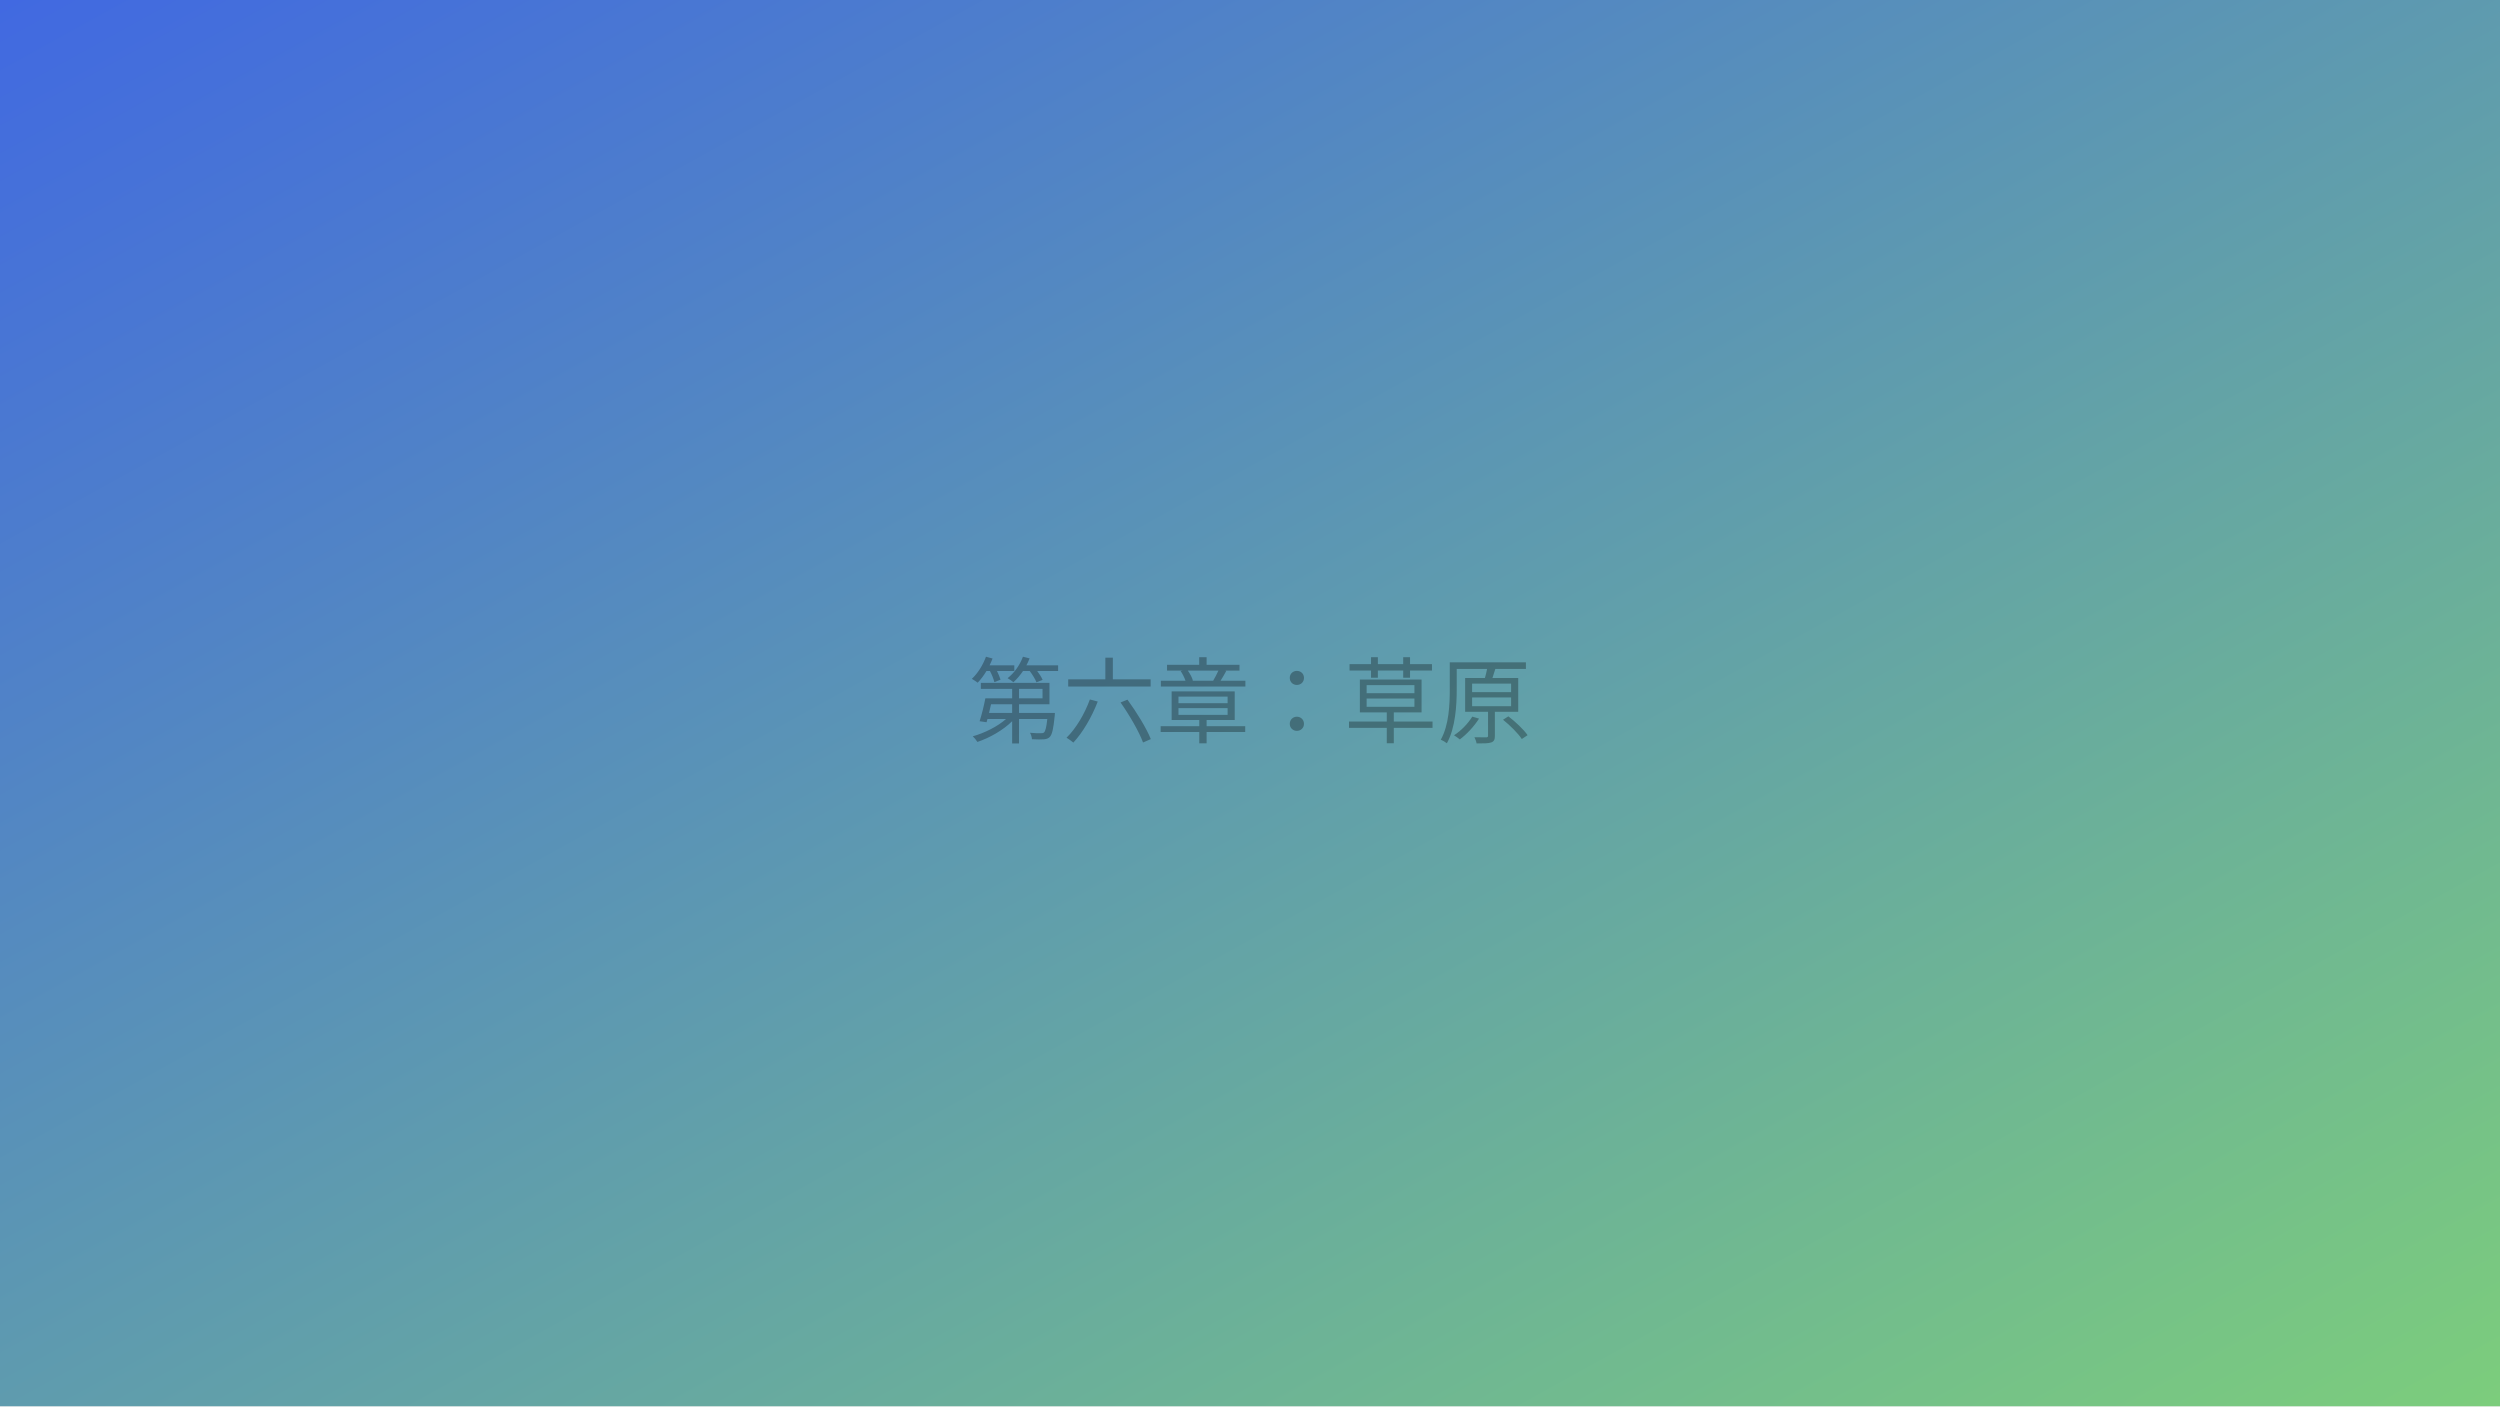
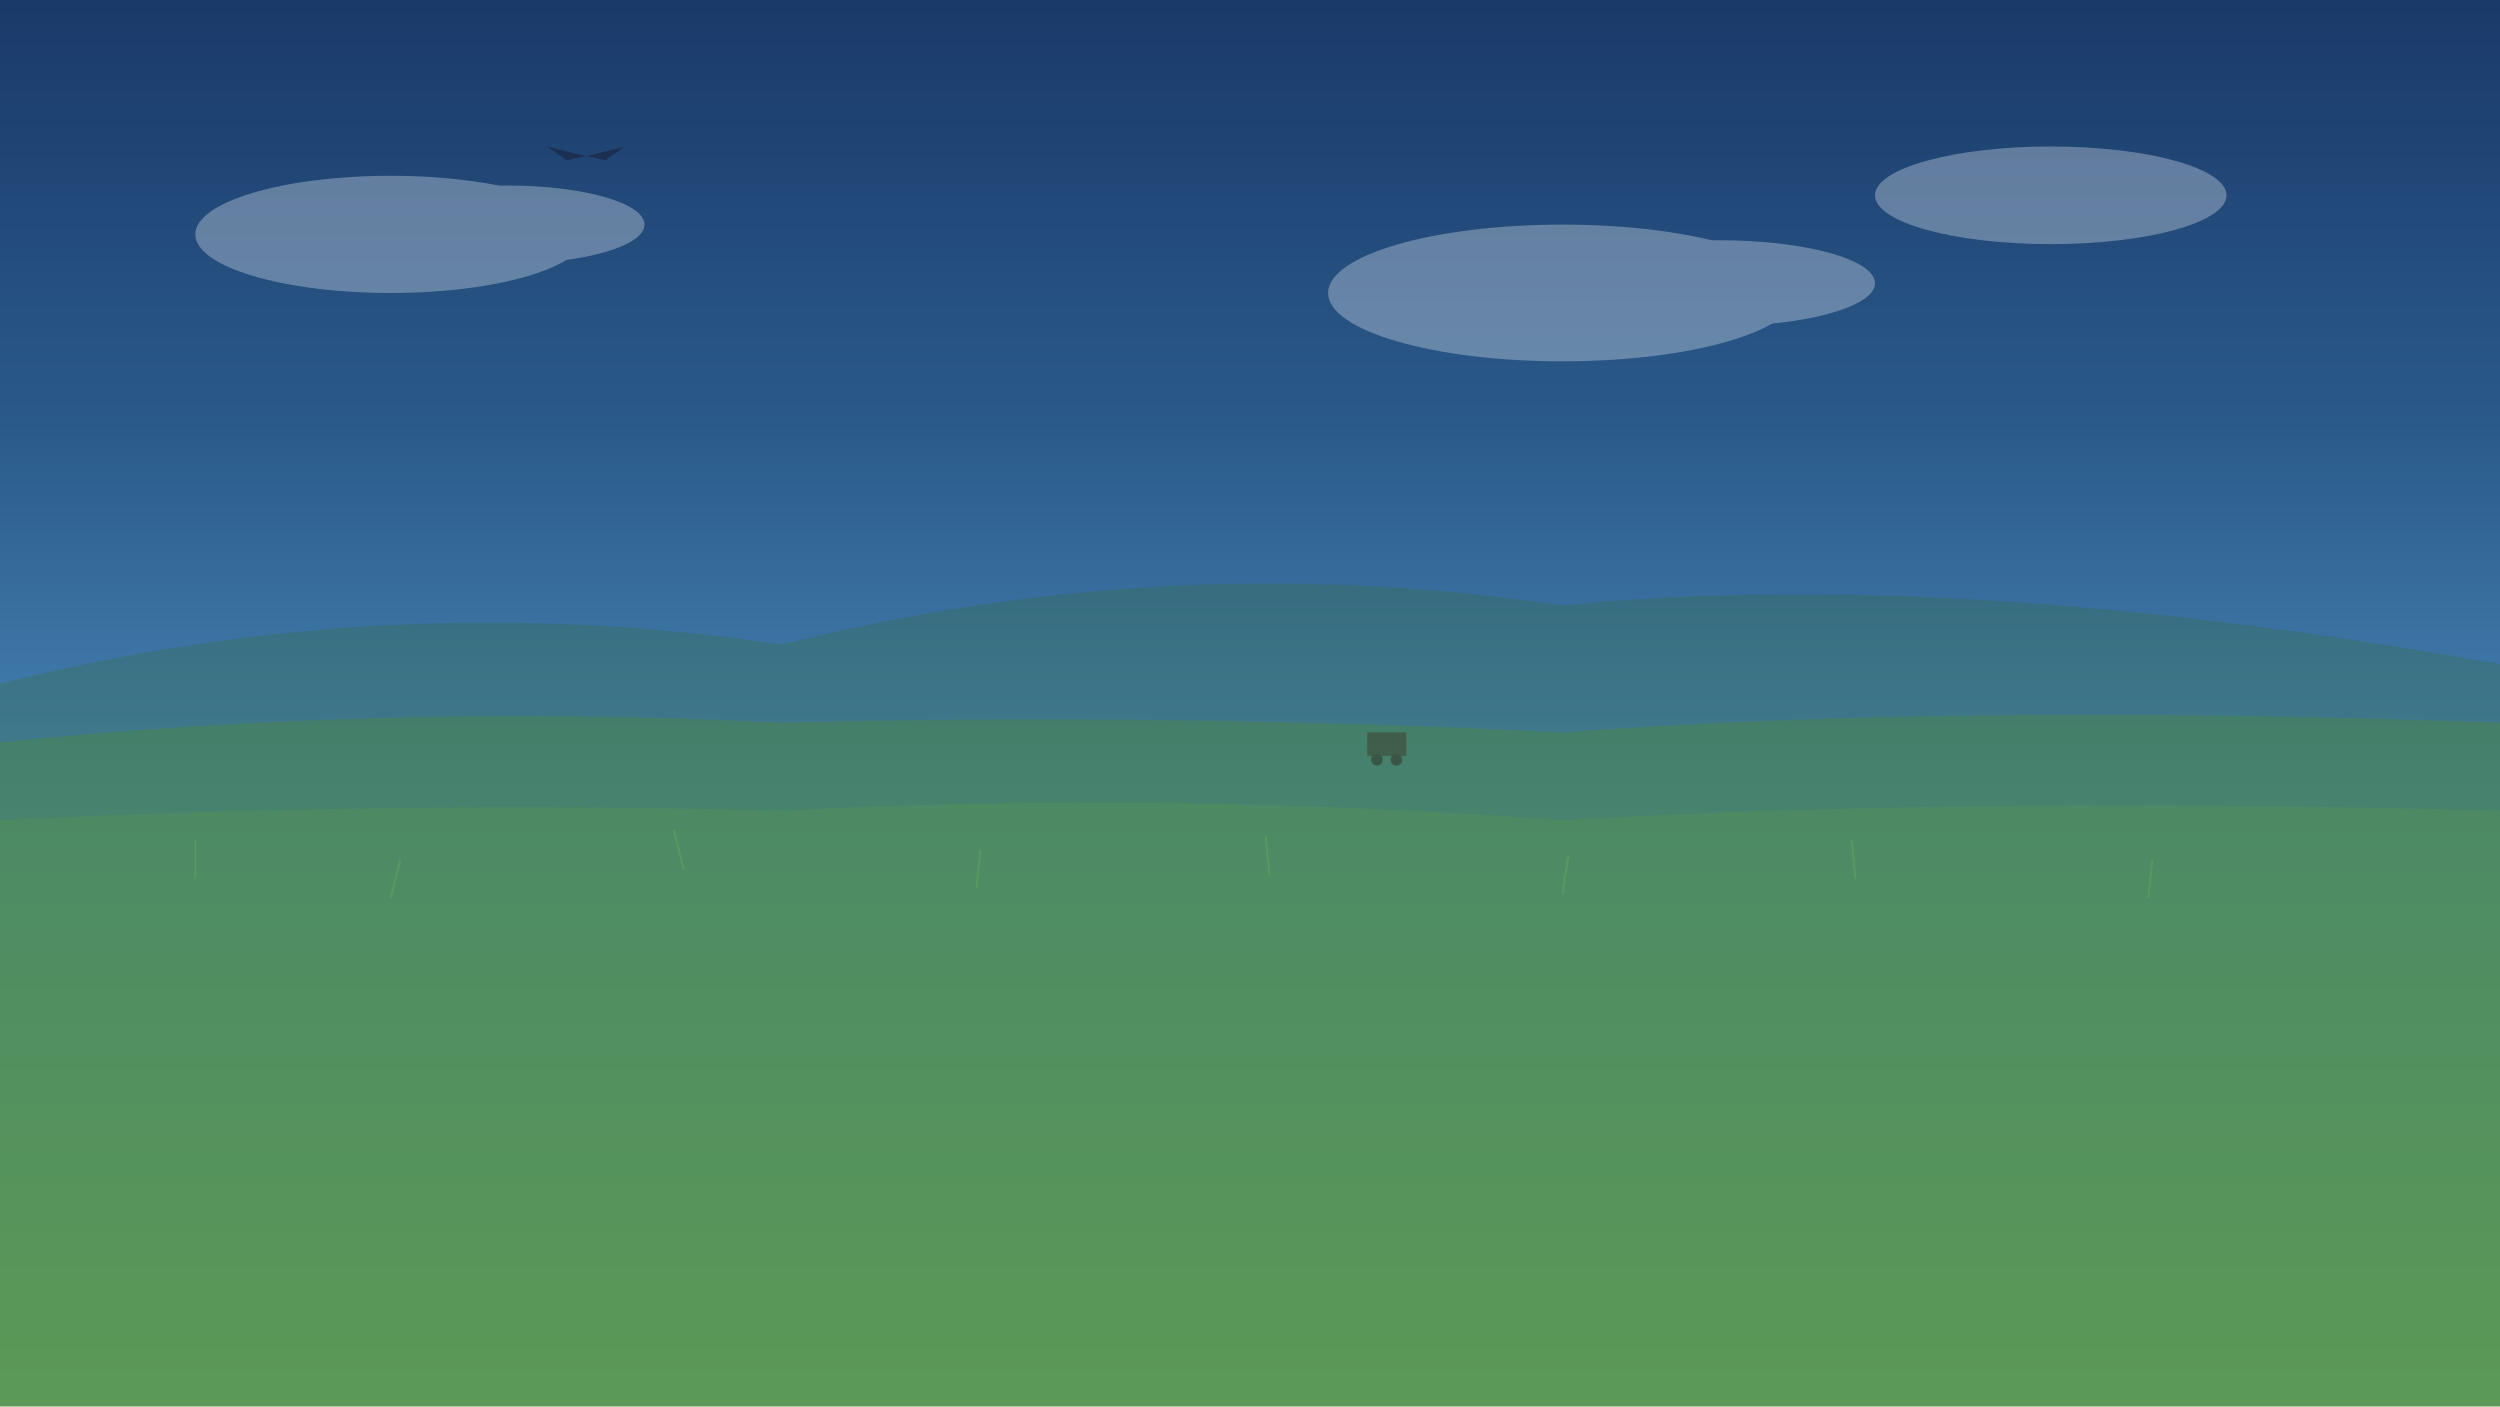
<svg xmlns="http://www.w3.org/2000/svg" width="1280" height="720">
  <defs>
-     <linearGradient id="bg" x1="0%" y1="0%" x2="100%" y2="100%">
-       <stop offset="0%" style="stop-color:#4169E1;stop-opacity:1" />
-       <stop offset="100%" style="stop-color:#7CCD7C;stop-opacity:1" />
+     <linearGradient id="sky" x1="0" y1="0" x2="0" y2="1">
+       <stop offset="0%" stop-color="#1A3A6A" />
+       <stop offset="30%" stop-color="#2A5A8A" />
+       <stop offset="60%" stop-color="#4A8ABA" />
+       <stop offset="100%" stop-color="#7ABA8A" />
    </linearGradient>
  </defs>
-   <rect width="1280" height="720" fill="url(#bg)" />
-   <text x="640" y="360" font-family="serif" font-size="48" fill="rgba(0,0,0,0.3)" text-anchor="middle" dominant-baseline="middle">第六章：草原</text>
+   <rect width="1280" height="720" fill="url(#sky)" />
+   <g fill="white" opacity="0.3">
+     <ellipse cx="200" cy="120" rx="100" ry="30" />
+     <ellipse cx="260" cy="115" rx="70" ry="20" />
+     <ellipse cx="800" cy="150" rx="120" ry="35" />
+     <ellipse cx="880" cy="145" rx="80" ry="22" />
+     <ellipse cx="1050" cy="100" rx="90" ry="25" />
+   </g>
+   <path d="M0 350 Q200 300 400 330 Q600 280 800 310 Q1000 290 1280 340 L1280 720 L0 720Z" fill="#3A6A3A" opacity="0.3" />
+   <path d="M0 380 Q200 360 400 370 Q600 365 800 375 Q1000 360 1280 370 L1280 720 L0 720Z" fill="#4A8A3A" opacity="0.4" />
+   <path d="M0 420 Q200 410 400 415 Q600 405 800 420 Q1000 408 1280 415 L1280 720 L0 720Z" fill="#5A9A4A" opacity="0.3" />
+   <g stroke="#6AAA5A" stroke-width="1" opacity="0.4">
+     <line x1="100" y1="450" x2="100" y2="430" />
+     <line x1="200" y1="460" x2="205" y2="440" />
+     <line x1="350" y1="445" x2="345" y2="425" />
+     <line x1="500" y1="455" x2="502" y2="435" />
+     <line x1="650" y1="448" x2="648" y2="428" />
+     <line x1="800" y1="458" x2="803" y2="438" />
+     <line x1="950" y1="450" x2="948" y2="430" />
+     <line x1="1100" y1="460" x2="1102" y2="440" />
+   </g>
+   <g transform="translate(700, 390)" opacity="0.4">
+     <rect x="0" y="-15" width="20" height="12" fill="#3A2A1A" />
+     <circle cx="5" cy="-1" r="3" fill="#2A1A0A" />
+     <circle cx="15" cy="-1" r="3" fill="#2A1A0A" />
+   </g>
+   <g transform="translate(300, 80)" opacity="0.5">
+     <path d="M0 0 L-20 -5 L-10 2Z" fill="#1A1A2E" />
+     <path d="M0 0 L20 -5 L10 2Z" fill="#1A1A2E" />
+   </g>
</svg>
